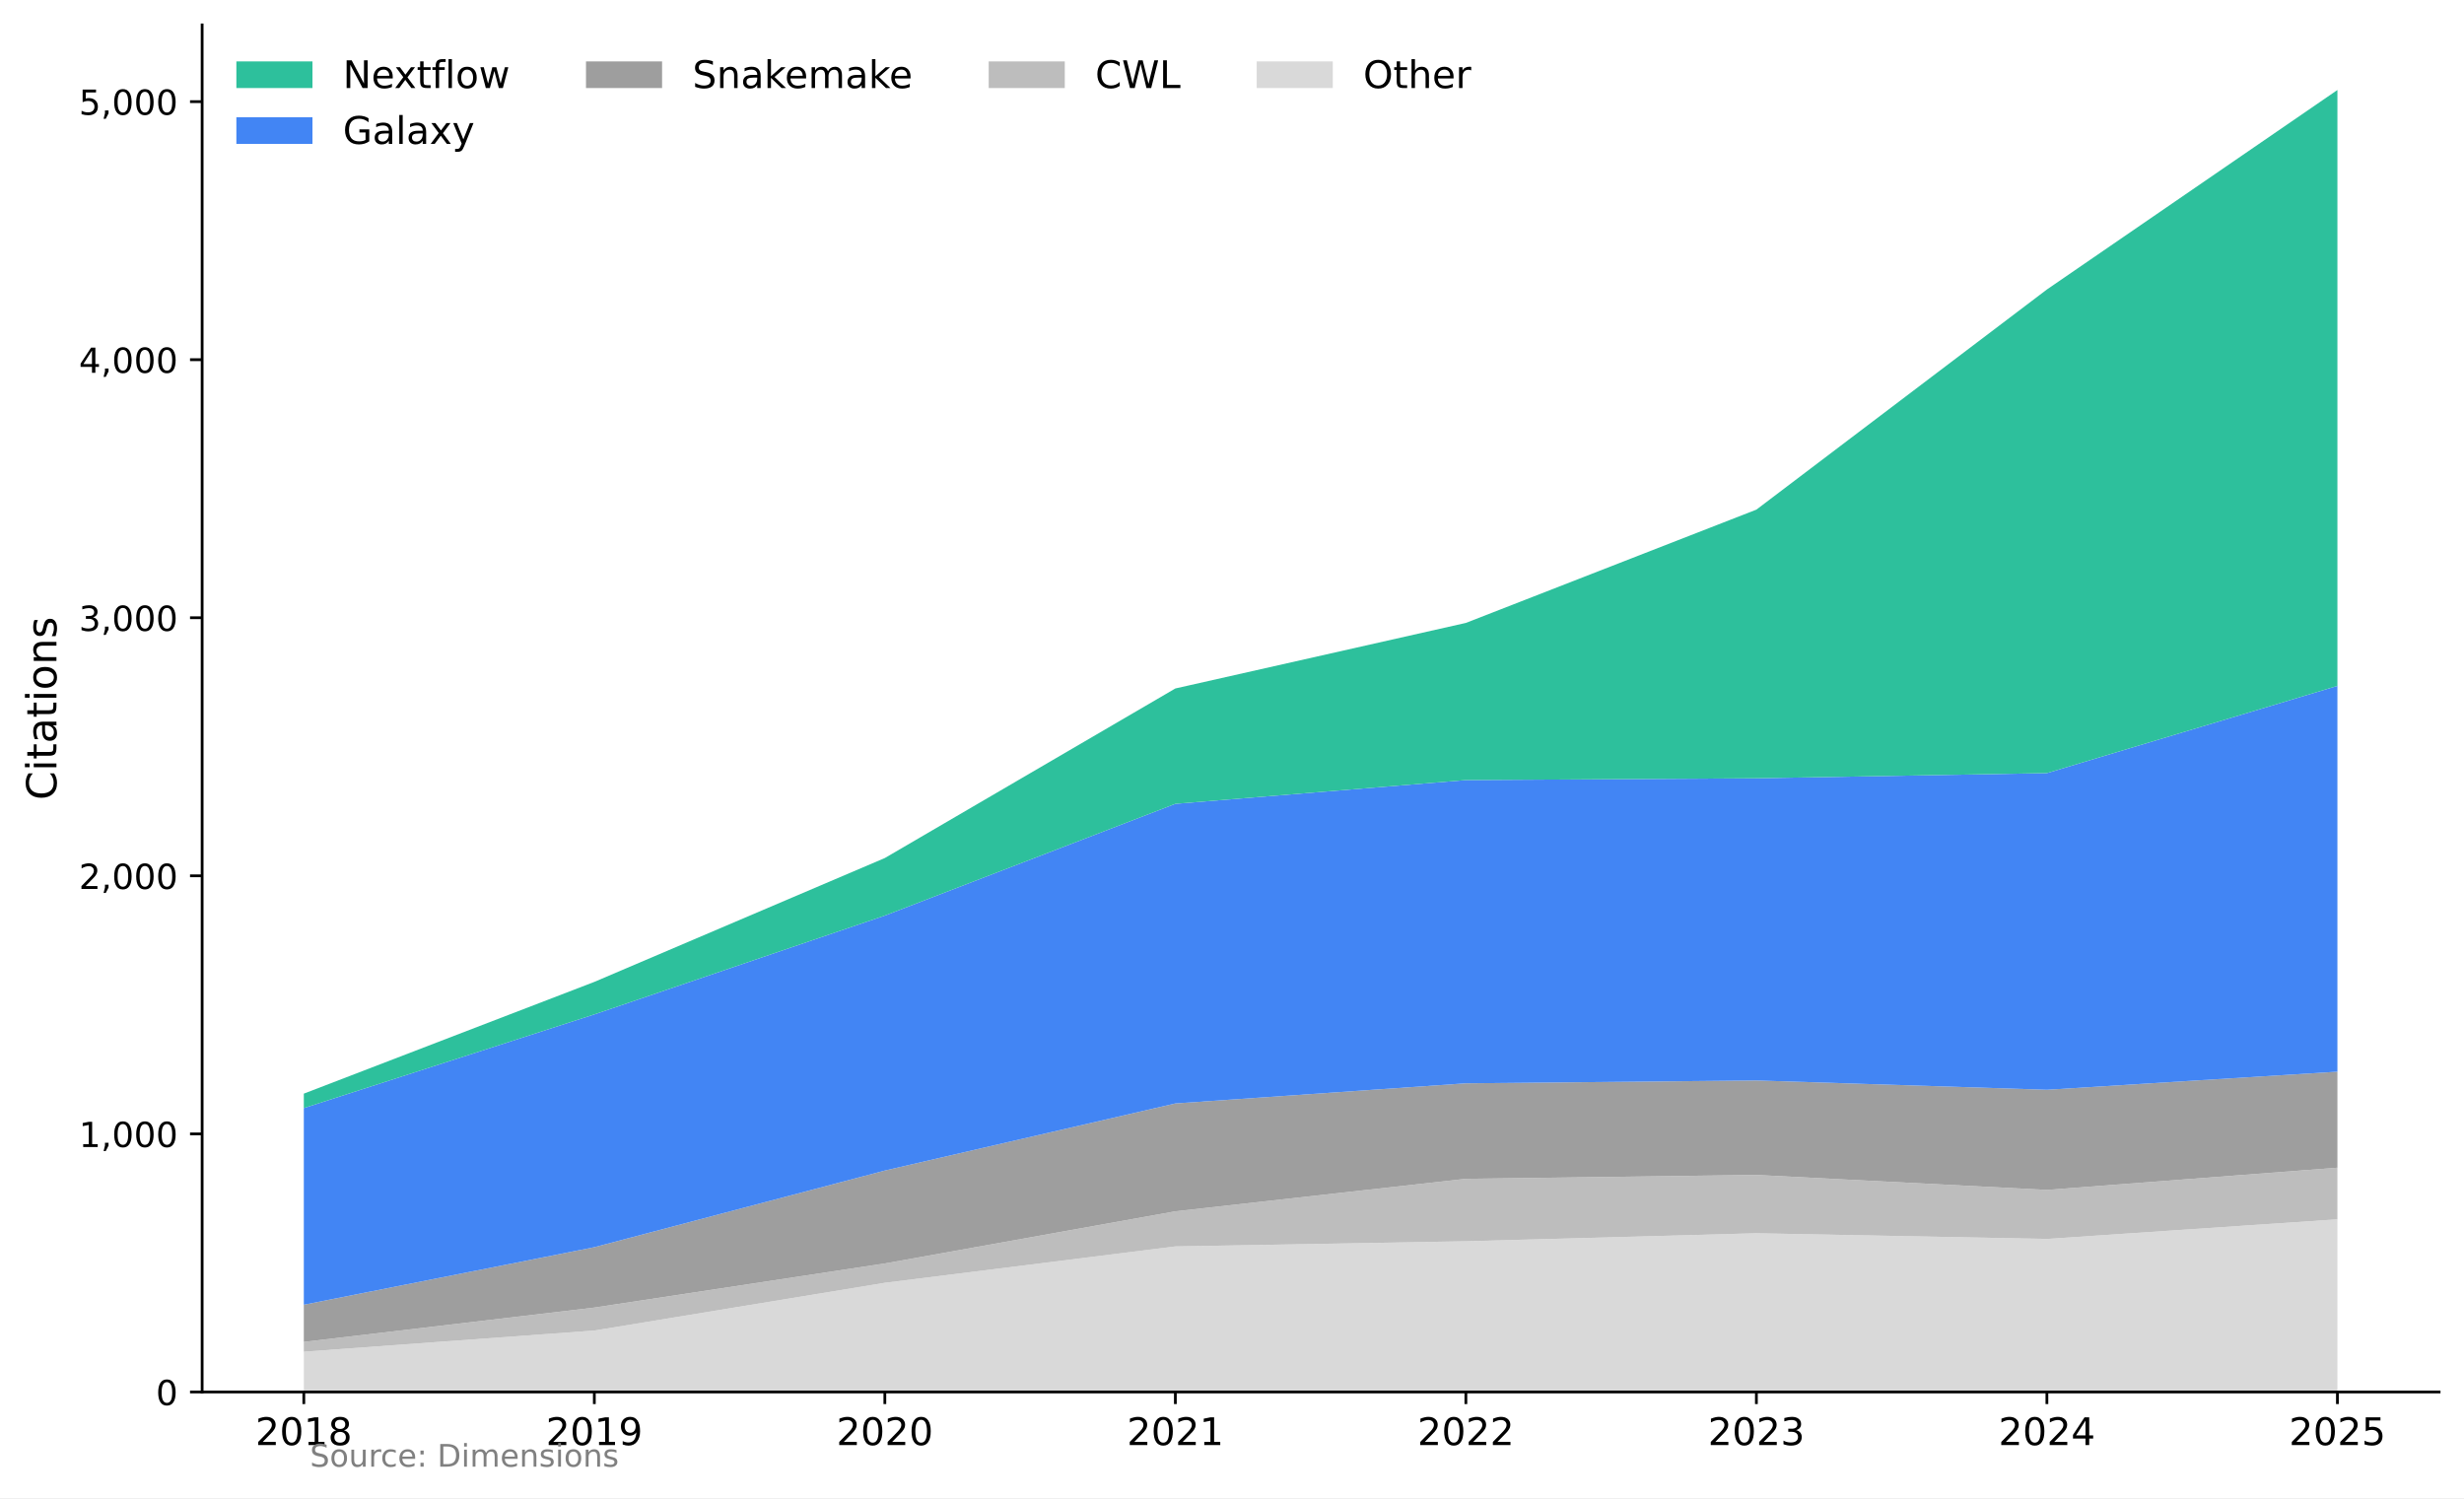
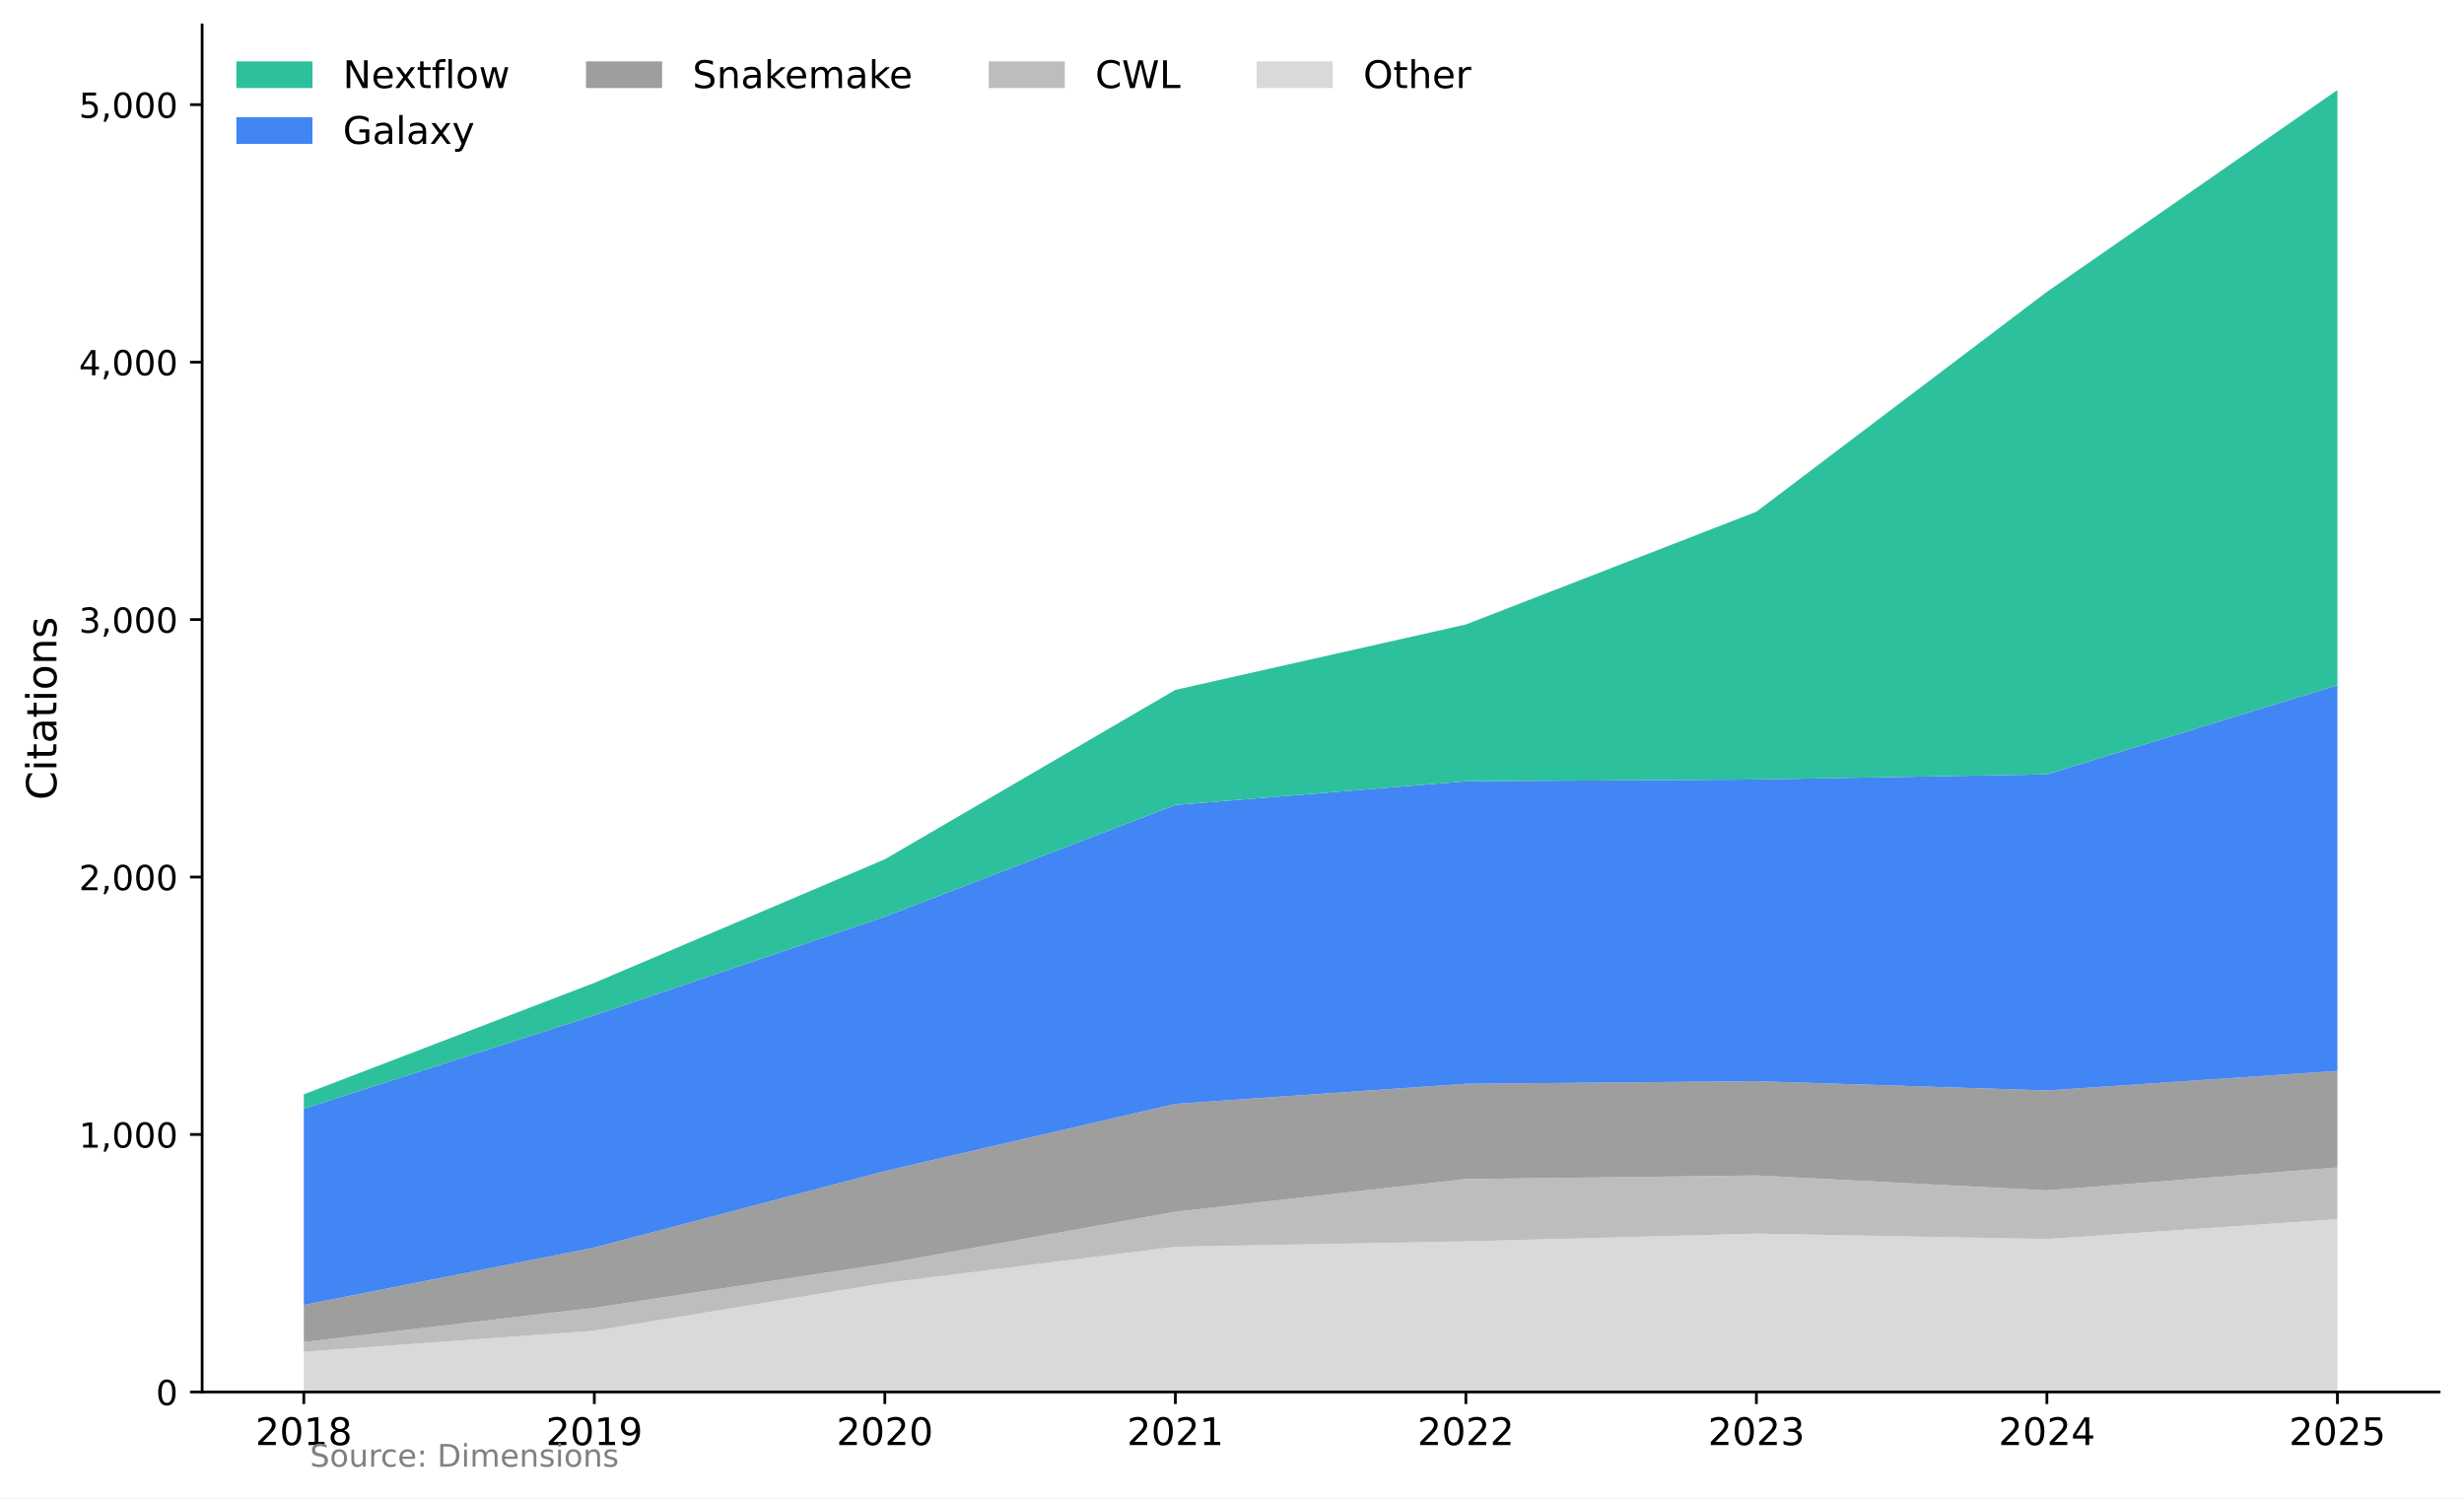
<svg xmlns="http://www.w3.org/2000/svg" xmlns:xlink="http://www.w3.org/1999/xlink" width="712.407pt" height="433.152pt" viewBox="0 0 712.407 433.152" version="1.1">
  <defs>
    <style type="text/css">*{stroke-linejoin: round; stroke-linecap: butt}</style>
  </defs>
  <g id="figure_1">
    <g id="patch_1">
      <path d="M 0 433.152  L 712.407 433.152  L 712.407 0  L 0 0  z " style="fill: #ffffff" />
    </g>
    <g id="axes_1">
      <g id="patch_2">
        <path d="M 58.442 402.48  L 705.207 402.48  L 705.207 7.2  L 58.442 7.2  z " style="fill: #ffffff" />
      </g>
      <g id="FillBetweenPolyCollection_1">
-         <path d="M 87.84 390.839  L 87.84 402.48  L 171.836 402.48  L 255.831 402.48  L 339.827 402.48  L 423.822 402.48  L 507.818 402.48  L 591.813 402.48  L 675.808 402.48  L 675.808 352.559  L 675.808 352.559  L 591.813 358.23  L 507.818 356.589  L 423.822 358.902  L 339.827 360.394  L 255.831 370.916  L 171.836 384.72  L 87.84 390.839  z " clip-path="url(#p5e3e919fe5)" style="fill: #d9d9d9" />
+         <path d="M 87.84 390.867  L 87.84 402.48  L 171.836 402.48  L 255.831 402.48  L 339.827 402.48  L 423.822 402.48  L 507.818 402.48  L 591.813 402.48  L 675.808 402.48  L 675.808 352.529  L 675.808 352.529  L 591.813 358.261  L 507.818 356.698  L 423.822 358.931  L 339.827 360.494  L 255.831 370.991  L 171.836 384.763  L 87.84 390.867  z " clip-path="url(#p062457febc)" style="fill: #d9d9d9" />
      </g>
      <g id="FillBetweenPolyCollection_2">
-         <path d="M 87.84 388.004  L 87.84 390.839  L 171.836 384.72  L 255.831 370.916  L 339.827 360.394  L 423.822 358.902  L 507.818 356.589  L 591.813 358.23  L 675.808 352.559  L 675.808 337.635  L 675.808 337.635  L 591.813 344.053  L 507.818 339.725  L 423.822 340.844  L 339.827 350.246  L 255.831 365.319  L 171.836 378.079  L 87.84 388.004  z " clip-path="url(#p5e3e919fe5)" style="fill: #bdbdbd" />
+         <path d="M 87.84 388.038  L 87.84 390.867  L 171.836 384.763  L 255.831 370.991  L 339.827 360.494  L 423.822 358.931  L 507.818 356.698  L 591.813 358.261  L 675.808 352.529  L 675.808 337.566  L 675.808 337.566  L 591.813 344.191  L 507.818 339.874  L 423.822 340.916  L 339.827 350.37  L 255.831 365.407  L 171.836 378.137  L 87.84 388.038  z " clip-path="url(#p062457febc)" style="fill: #bdbdbd" />
      </g>
      <g id="FillBetweenPolyCollection_3">
-         <path d="M 87.84 377.258  L 87.84 388.004  L 171.836 378.079  L 255.831 365.319  L 339.827 350.246  L 423.822 340.844  L 507.818 339.725  L 591.813 344.053  L 675.808 337.635  L 675.808 309.877  L 675.808 309.877  L 591.813 315.1  L 507.818 312.414  L 423.822 313.235  L 339.827 319.055  L 255.831 338.456  L 171.836 360.618  L 87.84 377.258  z " clip-path="url(#p5e3e919fe5)" style="fill: #9e9e9e" />
+         <path d="M 87.84 377.318  L 87.84 388.038  L 171.836 378.137  L 255.831 365.407  L 339.827 350.37  L 423.822 340.916  L 507.818 339.874  L 591.813 344.191  L 675.808 337.566  L 675.808 309.65  L 675.808 309.65  L 591.813 315.308  L 507.818 312.628  L 423.822 313.372  L 339.827 319.179  L 255.831 338.608  L 171.836 360.718  L 87.84 377.318  z " clip-path="url(#p062457febc)" style="fill: #9e9e9e" />
      </g>
      <g id="FillBetweenPolyCollection_4">
-         <path d="M 87.84 320.398  L 87.84 377.258  L 171.836 360.618  L 255.831 338.456  L 339.827 319.055  L 423.822 313.235  L 507.818 312.414  L 591.813 315.1  L 675.808 309.877  L 675.808 198.32  L 675.808 198.32  L 591.813 223.542  L 507.818 225.034  L 423.822 225.556  L 339.827 232.421  L 255.831 264.732  L 171.836 293.311  L 87.84 320.398  z " clip-path="url(#p5e3e919fe5)" style="fill: #4285f4" />
+         <path d="M 87.84 320.593  L 87.84 377.318  L 171.836 360.718  L 255.831 338.608  L 339.827 319.179  L 423.822 313.372  L 507.818 312.628  L 591.813 315.308  L 675.808 309.65  L 675.808 198.135  L 675.808 198.135  L 591.813 223.892  L 507.818 225.381  L 423.822 225.902  L 339.827 232.75  L 255.831 265.059  L 171.836 293.57  L 87.84 320.593  z " clip-path="url(#p062457febc)" style="fill: #4285f4" />
      </g>
      <g id="FillBetweenPolyCollection_5">
-         <path d="M 87.84 316.219  L 87.84 320.398  L 171.836 293.311  L 255.831 264.732  L 339.827 232.421  L 423.822 225.556  L 507.818 225.034  L 591.813 223.542  L 675.808 198.32  L 675.808 26.023  L 675.808 26.023  L 591.813 83.704  L 507.818 147.355  L 423.822 180.113  L 339.827 199.066  L 255.831 248.092  L 171.836 283.909  L 87.84 316.219  z " clip-path="url(#p5e3e919fe5)" style="fill: #2dc09c" />
+         <path d="M 87.84 316.424  L 87.84 320.593  L 171.836 293.57  L 255.831 265.059  L 339.827 232.75  L 423.822 225.902  L 507.818 225.381  L 591.813 223.892  L 675.808 198.135  L 675.808 26.023  L 675.808 26.023  L 591.813 84.386  L 507.818 147.96  L 423.822 180.566  L 339.827 199.475  L 255.831 248.458  L 171.836 284.19  L 87.84 316.424  z " clip-path="url(#p062457febc)" style="fill: #2dc09c" />
      </g>
      <g id="matplotlib.axis_1">
        <g id="xtick_1">
          <g id="line2d_1">
            <defs>
-               <path id="me6a0dc6554" d="M 0 0  L 0 3.5  " style="stroke: #000000; stroke-width: 0.8" />
-             </defs>
-             <g>
-               <use xlink:href="#me6a0dc6554" x="87.84" y="402.48" style="stroke: #000000; stroke-width: 0.8" />
+               <path id="m5d7265dfe7" d="M 0 0  L 0 3.5  " style="stroke: #000000; stroke-width: 0.8" />
+             </defs>
+             <g>
+               <use xlink:href="#m5d7265dfe7" x="87.84" y="402.48" style="stroke: #000000; stroke-width: 0.8" />
            </g>
          </g>
          <g id="text_1">
            <g transform="translate(73.84278 417.8383) scale(0.11 -0.11)">
              <defs>
                <path id="DejaVuSans-32" d="M 1228 531  L 3431 531  L 3431 0  L 469 0  L 469 531  Q 828 903 1448 1529  Q 2069 2156 2228 2338  Q 2531 2678 2651 2914  Q 2772 3150 2772 3378  Q 2772 3750 2511 3984  Q 2250 4219 1831 4219  Q 1534 4219 1204 4116  Q 875 4013 500 3803  L 500 4441  Q 881 4594 1212 4672  Q 1544 4750 1819 4750  Q 2544 4750 2975 4387  Q 3406 4025 3406 3419  Q 3406 3131 3298 2873  Q 3191 2616 2906 2266  Q 2828 2175 2409 1742  Q 1991 1309 1228 531  z " transform="scale(0.015625)" />
                <path id="DejaVuSans-30" d="M 2034 4250  Q 1547 4250 1301 3770  Q 1056 3291 1056 2328  Q 1056 1369 1301 889  Q 1547 409 2034 409  Q 2525 409 2770 889  Q 3016 1369 3016 2328  Q 3016 3291 2770 3770  Q 2525 4250 2034 4250  z M 2034 4750  Q 2819 4750 3233 4129  Q 3647 3509 3647 2328  Q 3647 1150 3233 529  Q 2819 -91 2034 -91  Q 1250 -91 836 529  Q 422 1150 422 2328  Q 422 3509 836 4129  Q 1250 4750 2034 4750  z " transform="scale(0.015625)" />
                <path id="DejaVuSans-31" d="M 794 531  L 1825 531  L 1825 4091  L 703 3866  L 703 4441  L 1819 4666  L 2450 4666  L 2450 531  L 3481 531  L 3481 0  L 794 0  L 794 531  z " transform="scale(0.015625)" />
                <path id="DejaVuSans-38" d="M 2034 2216  Q 1584 2216 1326 1975  Q 1069 1734 1069 1313  Q 1069 891 1326 650  Q 1584 409 2034 409  Q 2484 409 2743 651  Q 3003 894 3003 1313  Q 3003 1734 2745 1975  Q 2488 2216 2034 2216  z M 1403 2484  Q 997 2584 770 2862  Q 544 3141 544 3541  Q 544 4100 942 4425  Q 1341 4750 2034 4750  Q 2731 4750 3128 4425  Q 3525 4100 3525 3541  Q 3525 3141 3298 2862  Q 3072 2584 2669 2484  Q 3125 2378 3379 2068  Q 3634 1759 3634 1313  Q 3634 634 3220 271  Q 2806 -91 2034 -91  Q 1263 -91 848 271  Q 434 634 434 1313  Q 434 1759 690 2068  Q 947 2378 1403 2484  z M 1172 3481  Q 1172 3119 1398 2916  Q 1625 2713 2034 2713  Q 2441 2713 2670 2916  Q 2900 3119 2900 3481  Q 2900 3844 2670 4047  Q 2441 4250 2034 4250  Q 1625 4250 1398 4047  Q 1172 3844 1172 3481  z " transform="scale(0.015625)" />
              </defs>
              <use xlink:href="#DejaVuSans-32" />
              <use xlink:href="#DejaVuSans-30" transform="translate(63.62305 0)" />
              <use xlink:href="#DejaVuSans-31" transform="translate(127.2461 0)" />
              <use xlink:href="#DejaVuSans-38" transform="translate(190.8691 0)" />
            </g>
          </g>
        </g>
        <g id="xtick_2">
          <g id="line2d_2">
            <g>
-               <use xlink:href="#me6a0dc6554" x="171.836" y="402.48" style="stroke: #000000; stroke-width: 0.8" />
+               <use xlink:href="#m5d7265dfe7" x="171.836" y="402.48" style="stroke: #000000; stroke-width: 0.8" />
            </g>
          </g>
          <g id="text_2">
            <g transform="translate(157.8382 417.8383) scale(0.11 -0.11)">
              <defs>
                <path id="DejaVuSans-39" d="M 703 97  L 703 672  Q 941 559 1184 500  Q 1428 441 1663 441  Q 2288 441 2617 861  Q 2947 1281 2994 2138  Q 2813 1869 2534 1725  Q 2256 1581 1919 1581  Q 1219 1581 811 2004  Q 403 2428 403 3163  Q 403 3881 828 4315  Q 1253 4750 1959 4750  Q 2769 4750 3195 4129  Q 3622 3509 3622 2328  Q 3622 1225 3098 567  Q 2575 -91 1691 -91  Q 1453 -91 1209 -44  Q 966 3 703 97  z M 1959 2075  Q 2384 2075 2632 2365  Q 2881 2656 2881 3163  Q 2881 3666 2632 3958  Q 2384 4250 1959 4250  Q 1534 4250 1286 3958  Q 1038 3666 1038 3163  Q 1038 2656 1286 2365  Q 1534 2075 1959 2075  z " transform="scale(0.015625)" />
              </defs>
              <use xlink:href="#DejaVuSans-32" />
              <use xlink:href="#DejaVuSans-30" transform="translate(63.62305 0)" />
              <use xlink:href="#DejaVuSans-31" transform="translate(127.2461 0)" />
              <use xlink:href="#DejaVuSans-39" transform="translate(190.8691 0)" />
            </g>
          </g>
        </g>
        <g id="xtick_3">
          <g id="line2d_3">
            <g>
-               <use xlink:href="#me6a0dc6554" x="255.831" y="402.48" style="stroke: #000000; stroke-width: 0.8" />
+               <use xlink:href="#m5d7265dfe7" x="255.831" y="402.48" style="stroke: #000000; stroke-width: 0.8" />
            </g>
          </g>
          <g id="text_3">
            <g transform="translate(241.8337 417.8383) scale(0.11 -0.11)">
              <use xlink:href="#DejaVuSans-32" />
              <use xlink:href="#DejaVuSans-30" transform="translate(63.62305 0)" />
              <use xlink:href="#DejaVuSans-32" transform="translate(127.2461 0)" />
              <use xlink:href="#DejaVuSans-30" transform="translate(190.8691 0)" />
            </g>
          </g>
        </g>
        <g id="xtick_4">
          <g id="line2d_4">
            <g>
-               <use xlink:href="#me6a0dc6554" x="339.827" y="402.48" style="stroke: #000000; stroke-width: 0.8" />
+               <use xlink:href="#m5d7265dfe7" x="339.827" y="402.48" style="stroke: #000000; stroke-width: 0.8" />
            </g>
          </g>
          <g id="text_4">
            <g transform="translate(325.8291 417.8383) scale(0.11 -0.11)">
              <use xlink:href="#DejaVuSans-32" />
              <use xlink:href="#DejaVuSans-30" transform="translate(63.62305 0)" />
              <use xlink:href="#DejaVuSans-32" transform="translate(127.2461 0)" />
              <use xlink:href="#DejaVuSans-31" transform="translate(190.8691 0)" />
            </g>
          </g>
        </g>
        <g id="xtick_5">
          <g id="line2d_5">
            <g>
-               <use xlink:href="#me6a0dc6554" x="423.822" y="402.48" style="stroke: #000000; stroke-width: 0.8" />
+               <use xlink:href="#m5d7265dfe7" x="423.822" y="402.48" style="stroke: #000000; stroke-width: 0.8" />
            </g>
          </g>
          <g id="text_5">
            <g transform="translate(409.8246 417.8383) scale(0.11 -0.11)">
              <use xlink:href="#DejaVuSans-32" />
              <use xlink:href="#DejaVuSans-30" transform="translate(63.62305 0)" />
              <use xlink:href="#DejaVuSans-32" transform="translate(127.2461 0)" />
              <use xlink:href="#DejaVuSans-32" transform="translate(190.8691 0)" />
            </g>
          </g>
        </g>
        <g id="xtick_6">
          <g id="line2d_6">
            <g>
-               <use xlink:href="#me6a0dc6554" x="507.818" y="402.48" style="stroke: #000000; stroke-width: 0.8" />
+               <use xlink:href="#m5d7265dfe7" x="507.818" y="402.48" style="stroke: #000000; stroke-width: 0.8" />
            </g>
          </g>
          <g id="text_6">
            <g transform="translate(493.8201 417.8383) scale(0.11 -0.11)">
              <defs>
                <path id="DejaVuSans-33" d="M 2597 2516  Q 3050 2419 3304 2112  Q 3559 1806 3559 1356  Q 3559 666 3084 287  Q 2609 -91 1734 -91  Q 1441 -91 1130 -33  Q 819 25 488 141  L 488 750  Q 750 597 1062 519  Q 1375 441 1716 441  Q 2309 441 2620 675  Q 2931 909 2931 1356  Q 2931 1769 2642 2001  Q 2353 2234 1838 2234  L 1294 2234  L 1294 2753  L 1863 2753  Q 2328 2753 2575 2939  Q 2822 3125 2822 3475  Q 2822 3834 2567 4026  Q 2313 4219 1838 4219  Q 1578 4219 1281 4162  Q 984 4106 628 3988  L 628 4550  Q 988 4650 1302 4700  Q 1616 4750 1894 4750  Q 2613 4750 3031 4423  Q 3450 4097 3450 3541  Q 3450 3153 3228 2886  Q 3006 2619 2597 2516  z " transform="scale(0.015625)" />
              </defs>
              <use xlink:href="#DejaVuSans-32" />
              <use xlink:href="#DejaVuSans-30" transform="translate(63.62305 0)" />
              <use xlink:href="#DejaVuSans-32" transform="translate(127.2461 0)" />
              <use xlink:href="#DejaVuSans-33" transform="translate(190.8691 0)" />
            </g>
          </g>
        </g>
        <g id="xtick_7">
          <g id="line2d_7">
            <g>
-               <use xlink:href="#me6a0dc6554" x="591.813" y="402.48" style="stroke: #000000; stroke-width: 0.8" />
+               <use xlink:href="#m5d7265dfe7" x="591.813" y="402.48" style="stroke: #000000; stroke-width: 0.8" />
            </g>
          </g>
          <g id="text_7">
            <g transform="translate(577.8155 417.8383) scale(0.11 -0.11)">
              <defs>
                <path id="DejaVuSans-34" d="M 2419 4116  L 825 1625  L 2419 1625  L 2419 4116  z M 2253 4666  L 3047 4666  L 3047 1625  L 3713 1625  L 3713 1100  L 3047 1100  L 3047 0  L 2419 0  L 2419 1100  L 313 1100  L 313 1709  L 2253 4666  z " transform="scale(0.015625)" />
              </defs>
              <use xlink:href="#DejaVuSans-32" />
              <use xlink:href="#DejaVuSans-30" transform="translate(63.62305 0)" />
              <use xlink:href="#DejaVuSans-32" transform="translate(127.2461 0)" />
              <use xlink:href="#DejaVuSans-34" transform="translate(190.8691 0)" />
            </g>
          </g>
        </g>
        <g id="xtick_8">
          <g id="line2d_8">
            <g>
-               <use xlink:href="#me6a0dc6554" x="675.808" y="402.48" style="stroke: #000000; stroke-width: 0.8" />
+               <use xlink:href="#m5d7265dfe7" x="675.808" y="402.48" style="stroke: #000000; stroke-width: 0.8" />
            </g>
          </g>
          <g id="text_8">
            <g transform="translate(661.811 417.8383) scale(0.11 -0.11)">
              <defs>
                <path id="DejaVuSans-35" d="M 691 4666  L 3169 4666  L 3169 4134  L 1269 4134  L 1269 2991  Q 1406 3038 1543 3061  Q 1681 3084 1819 3084  Q 2600 3084 3056 2656  Q 3513 2228 3513 1497  Q 3513 744 3044 326  Q 2575 -91 1722 -91  Q 1428 -91 1123 -41  Q 819 9 494 109  L 494 744  Q 775 591 1075 516  Q 1375 441 1709 441  Q 2250 441 2565 725  Q 2881 1009 2881 1497  Q 2881 1984 2565 2268  Q 2250 2553 1709 2553  Q 1456 2553 1204 2497  Q 953 2441 691 2322  L 691 4666  z " transform="scale(0.015625)" />
              </defs>
              <use xlink:href="#DejaVuSans-32" />
              <use xlink:href="#DejaVuSans-30" transform="translate(63.62305 0)" />
              <use xlink:href="#DejaVuSans-32" transform="translate(127.2461 0)" />
              <use xlink:href="#DejaVuSans-35" transform="translate(190.8691 0)" />
            </g>
          </g>
        </g>
      </g>
      <g id="matplotlib.axis_2">
        <g id="ytick_1">
          <g id="line2d_9">
            <defs>
-               <path id="m348fbc7425" d="M 0 0  L -3.5 0  " style="stroke: #000000; stroke-width: 0.8" />
-             </defs>
-             <g>
-               <use xlink:href="#m348fbc7425" x="58.442" y="402.48" style="stroke: #000000; stroke-width: 0.8" />
+               <path id="m2df18bb241" d="M 0 0  L -3.5 0  " style="stroke: #000000; stroke-width: 0.8" />
+             </defs>
+             <g>
+               <use xlink:href="#m2df18bb241" x="58.442" y="402.48" style="stroke: #000000; stroke-width: 0.8" />
            </g>
          </g>
          <g id="text_9">
            <g transform="translate(45.07937 406.2792) scale(0.1 -0.1)">
              <use xlink:href="#DejaVuSans-30" />
            </g>
          </g>
        </g>
        <g id="ytick_2">
          <g id="line2d_10">
            <g>
-               <use xlink:href="#m348fbc7425" x="58.442" y="327.86" style="stroke: #000000; stroke-width: 0.8" />
+               <use xlink:href="#m2df18bb241" x="58.442" y="328.037" style="stroke: #000000; stroke-width: 0.8" />
            </g>
          </g>
          <g id="text_10">
-             <g transform="translate(22.81375 331.6594) scale(0.1 -0.1)">
+             <g transform="translate(22.81375 331.8364) scale(0.1 -0.1)">
              <defs>
                <path id="DejaVuSans-2c" d="M 750 794  L 1409 794  L 1409 256  L 897 -744  L 494 -744  L 750 256  L 750 794  z " transform="scale(0.015625)" />
              </defs>
              <use xlink:href="#DejaVuSans-31" />
              <use xlink:href="#DejaVuSans-2c" transform="translate(63.62305 0)" />
              <use xlink:href="#DejaVuSans-30" transform="translate(95.41016 0)" />
              <use xlink:href="#DejaVuSans-30" transform="translate(159.0332 0)" />
              <use xlink:href="#DejaVuSans-30" transform="translate(222.6562 0)" />
            </g>
          </g>
        </g>
        <g id="ytick_3">
          <g id="line2d_11">
            <g>
-               <use xlink:href="#m348fbc7425" x="58.442" y="253.24" style="stroke: #000000; stroke-width: 0.8" />
+               <use xlink:href="#m2df18bb241" x="58.442" y="253.594" style="stroke: #000000; stroke-width: 0.8" />
            </g>
          </g>
          <g id="text_11">
-             <g transform="translate(22.81375 257.0395) scale(0.1 -0.1)">
+             <g transform="translate(22.81375 257.3937) scale(0.1 -0.1)">
              <use xlink:href="#DejaVuSans-32" />
              <use xlink:href="#DejaVuSans-2c" transform="translate(63.62305 0)" />
              <use xlink:href="#DejaVuSans-30" transform="translate(95.41016 0)" />
              <use xlink:href="#DejaVuSans-30" transform="translate(159.0332 0)" />
              <use xlink:href="#DejaVuSans-30" transform="translate(222.6562 0)" />
            </g>
          </g>
        </g>
        <g id="ytick_4">
          <g id="line2d_12">
            <g>
-               <use xlink:href="#m348fbc7425" x="58.442" y="178.62" style="stroke: #000000; stroke-width: 0.8" />
+               <use xlink:href="#m2df18bb241" x="58.442" y="179.152" style="stroke: #000000; stroke-width: 0.8" />
            </g>
          </g>
          <g id="text_12">
-             <g transform="translate(22.81375 182.4197) scale(0.1 -0.1)">
+             <g transform="translate(22.81375 182.9509) scale(0.1 -0.1)">
              <use xlink:href="#DejaVuSans-33" />
              <use xlink:href="#DejaVuSans-2c" transform="translate(63.62305 0)" />
              <use xlink:href="#DejaVuSans-30" transform="translate(95.41016 0)" />
              <use xlink:href="#DejaVuSans-30" transform="translate(159.0332 0)" />
              <use xlink:href="#DejaVuSans-30" transform="translate(222.6562 0)" />
            </g>
          </g>
        </g>
        <g id="ytick_5">
          <g id="line2d_13">
            <g>
-               <use xlink:href="#m348fbc7425" x="58.442" y="104.001" style="stroke: #000000; stroke-width: 0.8" />
+               <use xlink:href="#m2df18bb241" x="58.442" y="104.709" style="stroke: #000000; stroke-width: 0.8" />
            </g>
          </g>
          <g id="text_13">
-             <g transform="translate(22.81375 107.7998) scale(0.1 -0.1)">
+             <g transform="translate(22.81375 108.5081) scale(0.1 -0.1)">
              <use xlink:href="#DejaVuSans-34" />
              <use xlink:href="#DejaVuSans-2c" transform="translate(63.62305 0)" />
              <use xlink:href="#DejaVuSans-30" transform="translate(95.41016 0)" />
              <use xlink:href="#DejaVuSans-30" transform="translate(159.0332 0)" />
              <use xlink:href="#DejaVuSans-30" transform="translate(222.6562 0)" />
            </g>
          </g>
        </g>
        <g id="ytick_6">
          <g id="line2d_14">
            <g>
-               <use xlink:href="#m348fbc7425" x="58.442" y="29.381" style="stroke: #000000; stroke-width: 0.8" />
+               <use xlink:href="#m2df18bb241" x="58.442" y="30.266" style="stroke: #000000; stroke-width: 0.8" />
            </g>
          </g>
          <g id="text_14">
-             <g transform="translate(22.81375 33.17997) scale(0.1 -0.1)">
+             <g transform="translate(22.81375 34.06531) scale(0.1 -0.1)">
              <use xlink:href="#DejaVuSans-35" />
              <use xlink:href="#DejaVuSans-2c" transform="translate(63.62305 0)" />
              <use xlink:href="#DejaVuSans-30" transform="translate(95.41016 0)" />
              <use xlink:href="#DejaVuSans-30" transform="translate(159.0332 0)" />
              <use xlink:href="#DejaVuSans-30" transform="translate(222.6562 0)" />
            </g>
          </g>
        </g>
        <g id="text_15">
          <g transform="translate(16.31812 231.3441) rotate(-90) scale(0.12 -0.12)">
            <defs>
              <path id="DejaVuSans-43" d="M 4122 4306  L 4122 3641  Q 3803 3938 3442 4084  Q 3081 4231 2675 4231  Q 1875 4231 1450 3742  Q 1025 3253 1025 2328  Q 1025 1406 1450 917  Q 1875 428 2675 428  Q 3081 428 3442 575  Q 3803 722 4122 1019  L 4122 359  Q 3791 134 3420 21  Q 3050 -91 2638 -91  Q 1578 -91 968 557  Q 359 1206 359 2328  Q 359 3453 968 4101  Q 1578 4750 2638 4750  Q 3056 4750 3426 4639  Q 3797 4528 4122 4306  z " transform="scale(0.015625)" />
              <path id="DejaVuSans-69" d="M 603 3500  L 1178 3500  L 1178 0  L 603 0  L 603 3500  z M 603 4863  L 1178 4863  L 1178 4134  L 603 4134  L 603 4863  z " transform="scale(0.015625)" />
              <path id="DejaVuSans-74" d="M 1172 4494  L 1172 3500  L 2356 3500  L 2356 3053  L 1172 3053  L 1172 1153  Q 1172 725 1289 603  Q 1406 481 1766 481  L 2356 481  L 2356 0  L 1766 0  Q 1100 0 847 248  Q 594 497 594 1153  L 594 3053  L 172 3053  L 172 3500  L 594 3500  L 594 4494  L 1172 4494  z " transform="scale(0.015625)" />
              <path id="DejaVuSans-61" d="M 2194 1759  Q 1497 1759 1228 1600  Q 959 1441 959 1056  Q 959 750 1161 570  Q 1363 391 1709 391  Q 2188 391 2477 730  Q 2766 1069 2766 1631  L 2766 1759  L 2194 1759  z M 3341 1997  L 3341 0  L 2766 0  L 2766 531  Q 2569 213 2275 61  Q 1981 -91 1556 -91  Q 1019 -91 701 211  Q 384 513 384 1019  Q 384 1609 779 1909  Q 1175 2209 1959 2209  L 2766 2209  L 2766 2266  Q 2766 2663 2505 2880  Q 2244 3097 1772 3097  Q 1472 3097 1187 3025  Q 903 2953 641 2809  L 641 3341  Q 956 3463 1253 3523  Q 1550 3584 1831 3584  Q 2591 3584 2966 3190  Q 3341 2797 3341 1997  z " transform="scale(0.015625)" />
              <path id="DejaVuSans-6f" d="M 1959 3097  Q 1497 3097 1228 2736  Q 959 2375 959 1747  Q 959 1119 1226 758  Q 1494 397 1959 397  Q 2419 397 2687 759  Q 2956 1122 2956 1747  Q 2956 2369 2687 2733  Q 2419 3097 1959 3097  z M 1959 3584  Q 2709 3584 3137 3096  Q 3566 2609 3566 1747  Q 3566 888 3137 398  Q 2709 -91 1959 -91  Q 1206 -91 779 398  Q 353 888 353 1747  Q 353 2609 779 3096  Q 1206 3584 1959 3584  z " transform="scale(0.015625)" />
              <path id="DejaVuSans-6e" d="M 3513 2113  L 3513 0  L 2938 0  L 2938 2094  Q 2938 2591 2744 2837  Q 2550 3084 2163 3084  Q 1697 3084 1428 2787  Q 1159 2491 1159 1978  L 1159 0  L 581 0  L 581 3500  L 1159 3500  L 1159 2956  Q 1366 3272 1645 3428  Q 1925 3584 2291 3584  Q 2894 3584 3203 3211  Q 3513 2838 3513 2113  z " transform="scale(0.015625)" />
              <path id="DejaVuSans-73" d="M 2834 3397  L 2834 2853  Q 2591 2978 2328 3040  Q 2066 3103 1784 3103  Q 1356 3103 1142 2972  Q 928 2841 928 2578  Q 928 2378 1081 2264  Q 1234 2150 1697 2047  L 1894 2003  Q 2506 1872 2764 1633  Q 3022 1394 3022 966  Q 3022 478 2636 193  Q 2250 -91 1575 -91  Q 1294 -91 989 -36  Q 684 19 347 128  L 347 722  Q 666 556 975 473  Q 1284 391 1588 391  Q 1994 391 2212 530  Q 2431 669 2431 922  Q 2431 1156 2273 1281  Q 2116 1406 1581 1522  L 1381 1569  Q 847 1681 609 1914  Q 372 2147 372 2553  Q 372 3047 722 3315  Q 1072 3584 1716 3584  Q 2034 3584 2315 3537  Q 2597 3491 2834 3397  z " transform="scale(0.015625)" />
            </defs>
            <use xlink:href="#DejaVuSans-43" />
            <use xlink:href="#DejaVuSans-69" transform="translate(69.82422 0)" />
            <use xlink:href="#DejaVuSans-74" transform="translate(97.60742 0)" />
            <use xlink:href="#DejaVuSans-61" transform="translate(136.8164 0)" />
            <use xlink:href="#DejaVuSans-74" transform="translate(198.0957 0)" />
            <use xlink:href="#DejaVuSans-69" transform="translate(237.3047 0)" />
            <use xlink:href="#DejaVuSans-6f" transform="translate(265.0879 0)" />
            <use xlink:href="#DejaVuSans-6e" transform="translate(326.2695 0)" />
            <use xlink:href="#DejaVuSans-73" transform="translate(389.6484 0)" />
          </g>
        </g>
      </g>
      <g id="patch_3">
        <path d="M 58.442 402.48  L 58.442 7.2  " style="fill: none; stroke: #000000; stroke-width: 0.8; stroke-linejoin: miter; stroke-linecap: square" />
      </g>
      <g id="patch_4">
        <path d="M 58.442 402.48  L 705.207 402.48  " style="fill: none; stroke: #000000; stroke-width: 0.8; stroke-linejoin: miter; stroke-linecap: square" />
      </g>
      <g id="legend_1">
        <g id="patch_5">
          <path d="M 68.342 25.458  L 90.342 25.458  L 90.342 17.758  L 68.342 17.758  z " style="fill: #2dc09c" />
        </g>
        <g id="text_16">
          <g transform="translate(99.14187 25.45828) scale(0.11 -0.11)">
            <defs>
              <path id="DejaVuSans-4e" d="M 628 4666  L 1478 4666  L 3547 763  L 3547 4666  L 4159 4666  L 4159 0  L 3309 0  L 1241 3903  L 1241 0  L 628 0  L 628 4666  z " transform="scale(0.015625)" />
              <path id="DejaVuSans-65" d="M 3597 1894  L 3597 1613  L 953 1613  Q 991 1019 1311 708  Q 1631 397 2203 397  Q 2534 397 2845 478  Q 3156 559 3463 722  L 3463 178  Q 3153 47 2828 -22  Q 2503 -91 2169 -91  Q 1331 -91 842 396  Q 353 884 353 1716  Q 353 2575 817 3079  Q 1281 3584 2069 3584  Q 2775 3584 3186 3129  Q 3597 2675 3597 1894  z M 3022 2063  Q 3016 2534 2758 2815  Q 2500 3097 2075 3097  Q 1594 3097 1305 2825  Q 1016 2553 972 2059  L 3022 2063  z " transform="scale(0.015625)" />
              <path id="DejaVuSans-78" d="M 3513 3500  L 2247 1797  L 3578 0  L 2900 0  L 1881 1375  L 863 0  L 184 0  L 1544 1831  L 300 3500  L 978 3500  L 1906 2253  L 2834 3500  L 3513 3500  z " transform="scale(0.015625)" />
              <path id="DejaVuSans-66" d="M 2375 4863  L 2375 4384  L 1825 4384  Q 1516 4384 1395 4259  Q 1275 4134 1275 3809  L 1275 3500  L 2222 3500  L 2222 3053  L 1275 3053  L 1275 0  L 697 0  L 697 3053  L 147 3053  L 147 3500  L 697 3500  L 697 3744  Q 697 4328 969 4595  Q 1241 4863 1831 4863  L 2375 4863  z " transform="scale(0.015625)" />
              <path id="DejaVuSans-6c" d="M 603 4863  L 1178 4863  L 1178 0  L 603 0  L 603 4863  z " transform="scale(0.015625)" />
              <path id="DejaVuSans-77" d="M 269 3500  L 844 3500  L 1563 769  L 2278 3500  L 2956 3500  L 3675 769  L 4391 3500  L 4966 3500  L 4050 0  L 3372 0  L 2619 2869  L 1863 0  L 1184 0  L 269 3500  z " transform="scale(0.015625)" />
            </defs>
            <use xlink:href="#DejaVuSans-4e" />
            <use xlink:href="#DejaVuSans-65" transform="translate(74.80469 0)" />
            <use xlink:href="#DejaVuSans-78" transform="translate(134.5781 0)" />
            <use xlink:href="#DejaVuSans-74" transform="translate(193.7578 0)" />
            <use xlink:href="#DejaVuSans-66" transform="translate(232.9668 0)" />
            <use xlink:href="#DejaVuSans-6c" transform="translate(268.1719 0)" />
            <use xlink:href="#DejaVuSans-6f" transform="translate(295.9551 0)" />
            <use xlink:href="#DejaVuSans-77" transform="translate(357.1367 0)" />
          </g>
        </g>
        <g id="patch_6">
          <path d="M 68.342 41.604  L 90.342 41.604  L 90.342 33.904  L 68.342 33.904  z " style="fill: #4285f4" />
        </g>
        <g id="text_17">
          <g transform="translate(99.14187 41.60422) scale(0.11 -0.11)">
            <defs>
              <path id="DejaVuSans-47" d="M 3809 666  L 3809 1919  L 2778 1919  L 2778 2438  L 4434 2438  L 4434 434  Q 4069 175 3628 42  Q 3188 -91 2688 -91  Q 1594 -91 976 548  Q 359 1188 359 2328  Q 359 3472 976 4111  Q 1594 4750 2688 4750  Q 3144 4750 3555 4637  Q 3966 4525 4313 4306  L 4313 3634  Q 3963 3931 3569 4081  Q 3175 4231 2741 4231  Q 1884 4231 1454 3753  Q 1025 3275 1025 2328  Q 1025 1384 1454 906  Q 1884 428 2741 428  Q 3075 428 3337 486  Q 3600 544 3809 666  z " transform="scale(0.015625)" />
              <path id="DejaVuSans-79" d="M 2059 -325  Q 1816 -950 1584 -1140  Q 1353 -1331 966 -1331  L 506 -1331  L 506 -850  L 844 -850  Q 1081 -850 1212 -737  Q 1344 -625 1503 -206  L 1606 56  L 191 3500  L 800 3500  L 1894 763  L 2988 3500  L 3597 3500  L 2059 -325  z " transform="scale(0.015625)" />
            </defs>
            <use xlink:href="#DejaVuSans-47" />
            <use xlink:href="#DejaVuSans-61" transform="translate(77.49023 0)" />
            <use xlink:href="#DejaVuSans-6c" transform="translate(138.7695 0)" />
            <use xlink:href="#DejaVuSans-61" transform="translate(166.5527 0)" />
            <use xlink:href="#DejaVuSans-78" transform="translate(227.832 0)" />
            <use xlink:href="#DejaVuSans-79" transform="translate(287.0117 0)" />
          </g>
        </g>
        <g id="patch_7">
          <path d="M 169.425 25.458  L 191.425 25.458  L 191.425 17.758  L 169.425 17.758  z " style="fill: #9e9e9e" />
        </g>
        <g id="text_18">
          <g transform="translate(200.225 25.45828) scale(0.11 -0.11)">
            <defs>
              <path id="DejaVuSans-53" d="M 3425 4513  L 3425 3897  Q 3066 4069 2747 4153  Q 2428 4238 2131 4238  Q 1616 4238 1336 4038  Q 1056 3838 1056 3469  Q 1056 3159 1242 3001  Q 1428 2844 1947 2747  L 2328 2669  Q 3034 2534 3370 2195  Q 3706 1856 3706 1288  Q 3706 609 3251 259  Q 2797 -91 1919 -91  Q 1588 -91 1214 -16  Q 841 59 441 206  L 441 856  Q 825 641 1194 531  Q 1563 422 1919 422  Q 2459 422 2753 634  Q 3047 847 3047 1241  Q 3047 1584 2836 1778  Q 2625 1972 2144 2069  L 1759 2144  Q 1053 2284 737 2584  Q 422 2884 422 3419  Q 422 4038 858 4394  Q 1294 4750 2059 4750  Q 2388 4750 2728 4690  Q 3069 4631 3425 4513  z " transform="scale(0.015625)" />
              <path id="DejaVuSans-6b" d="M 581 4863  L 1159 4863  L 1159 1991  L 2875 3500  L 3609 3500  L 1753 1863  L 3688 0  L 2938 0  L 1159 1709  L 1159 0  L 581 0  L 581 4863  z " transform="scale(0.015625)" />
              <path id="DejaVuSans-6d" d="M 3328 2828  Q 3544 3216 3844 3400  Q 4144 3584 4550 3584  Q 5097 3584 5394 3201  Q 5691 2819 5691 2113  L 5691 0  L 5113 0  L 5113 2094  Q 5113 2597 4934 2840  Q 4756 3084 4391 3084  Q 3944 3084 3684 2787  Q 3425 2491 3425 1978  L 3425 0  L 2847 0  L 2847 2094  Q 2847 2600 2669 2842  Q 2491 3084 2119 3084  Q 1678 3084 1418 2786  Q 1159 2488 1159 1978  L 1159 0  L 581 0  L 581 3500  L 1159 3500  L 1159 2956  Q 1356 3278 1631 3431  Q 1906 3584 2284 3584  Q 2666 3584 2933 3390  Q 3200 3197 3328 2828  z " transform="scale(0.015625)" />
            </defs>
            <use xlink:href="#DejaVuSans-53" />
            <use xlink:href="#DejaVuSans-6e" transform="translate(63.47656 0)" />
            <use xlink:href="#DejaVuSans-61" transform="translate(126.8555 0)" />
            <use xlink:href="#DejaVuSans-6b" transform="translate(188.1348 0)" />
            <use xlink:href="#DejaVuSans-65" transform="translate(242.4199 0)" />
            <use xlink:href="#DejaVuSans-6d" transform="translate(303.9434 0)" />
            <use xlink:href="#DejaVuSans-61" transform="translate(401.3555 0)" />
            <use xlink:href="#DejaVuSans-6b" transform="translate(462.6348 0)" />
            <use xlink:href="#DejaVuSans-65" transform="translate(516.9199 0)" />
          </g>
        </g>
        <g id="patch_8">
          <path d="M 285.855 25.458  L 307.855 25.458  L 307.855 17.758  L 285.855 17.758  z " style="fill: #bdbdbd" />
        </g>
        <g id="text_19">
          <g transform="translate(316.6548 25.45828) scale(0.11 -0.11)">
            <defs>
              <path id="DejaVuSans-57" d="M 213 4666  L 850 4666  L 1831 722  L 2809 4666  L 3519 4666  L 4500 722  L 5478 4666  L 6119 4666  L 4947 0  L 4153 0  L 3169 4050  L 2175 0  L 1381 0  L 213 4666  z " transform="scale(0.015625)" />
              <path id="DejaVuSans-4c" d="M 628 4666  L 1259 4666  L 1259 531  L 3531 531  L 3531 0  L 628 0  L 628 4666  z " transform="scale(0.015625)" />
            </defs>
            <use xlink:href="#DejaVuSans-43" />
            <use xlink:href="#DejaVuSans-57" transform="translate(69.82422 0)" />
            <use xlink:href="#DejaVuSans-4c" transform="translate(168.7012 0)" />
          </g>
        </g>
        <g id="patch_9">
          <path d="M 363.341 25.458  L 385.341 25.458  L 385.341 17.758  L 363.341 17.758  z " style="fill: #d9d9d9" />
        </g>
        <g id="text_20">
          <g transform="translate(394.1413 25.45828) scale(0.11 -0.11)">
            <defs>
              <path id="DejaVuSans-4f" d="M 2522 4238  Q 1834 4238 1429 3725  Q 1025 3213 1025 2328  Q 1025 1447 1429 934  Q 1834 422 2522 422  Q 3209 422 3611 934  Q 4013 1447 4013 2328  Q 4013 3213 3611 3725  Q 3209 4238 2522 4238  z M 2522 4750  Q 3503 4750 4090 4092  Q 4678 3434 4678 2328  Q 4678 1225 4090 567  Q 3503 -91 2522 -91  Q 1538 -91 948 565  Q 359 1222 359 2328  Q 359 3434 948 4092  Q 1538 4750 2522 4750  z " transform="scale(0.015625)" />
              <path id="DejaVuSans-68" d="M 3513 2113  L 3513 0  L 2938 0  L 2938 2094  Q 2938 2591 2744 2837  Q 2550 3084 2163 3084  Q 1697 3084 1428 2787  Q 1159 2491 1159 1978  L 1159 0  L 581 0  L 581 4863  L 1159 4863  L 1159 2956  Q 1366 3272 1645 3428  Q 1925 3584 2291 3584  Q 2894 3584 3203 3211  Q 3513 2838 3513 2113  z " transform="scale(0.015625)" />
              <path id="DejaVuSans-72" d="M 2631 2963  Q 2534 3019 2420 3045  Q 2306 3072 2169 3072  Q 1681 3072 1420 2755  Q 1159 2438 1159 1844  L 1159 0  L 581 0  L 581 3500  L 1159 3500  L 1159 2956  Q 1341 3275 1631 3429  Q 1922 3584 2338 3584  Q 2397 3584 2469 3576  Q 2541 3569 2628 3553  L 2631 2963  z " transform="scale(0.015625)" />
            </defs>
            <use xlink:href="#DejaVuSans-4f" />
            <use xlink:href="#DejaVuSans-74" transform="translate(78.71094 0)" />
            <use xlink:href="#DejaVuSans-68" transform="translate(117.9199 0)" />
            <use xlink:href="#DejaVuSans-65" transform="translate(181.2988 0)" />
            <use xlink:href="#DejaVuSans-72" transform="translate(242.8223 0)" />
          </g>
        </g>
      </g>
    </g>
    <g id="text_21">
      <g style="fill: #808080" transform="translate(89.60688 424.08) scale(0.09 -0.09)">
        <defs>
          <path id="DejaVuSans-75" d="M 544 1381  L 544 3500  L 1119 3500  L 1119 1403  Q 1119 906 1312 657  Q 1506 409 1894 409  Q 2359 409 2629 706  Q 2900 1003 2900 1516  L 2900 3500  L 3475 3500  L 3475 0  L 2900 0  L 2900 538  Q 2691 219 2414 64  Q 2138 -91 1772 -91  Q 1169 -91 856 284  Q 544 659 544 1381  z M 1991 3584  L 1991 3584  z " transform="scale(0.015625)" />
          <path id="DejaVuSans-63" d="M 3122 3366  L 3122 2828  Q 2878 2963 2633 3030  Q 2388 3097 2138 3097  Q 1578 3097 1268 2742  Q 959 2388 959 1747  Q 959 1106 1268 751  Q 1578 397 2138 397  Q 2388 397 2633 464  Q 2878 531 3122 666  L 3122 134  Q 2881 22 2623 -34  Q 2366 -91 2075 -91  Q 1284 -91 818 406  Q 353 903 353 1747  Q 353 2603 823 3093  Q 1294 3584 2113 3584  Q 2378 3584 2631 3529  Q 2884 3475 3122 3366  z " transform="scale(0.015625)" />
          <path id="DejaVuSans-3a" d="M 750 794  L 1409 794  L 1409 0  L 750 0  L 750 794  z M 750 3309  L 1409 3309  L 1409 2516  L 750 2516  L 750 3309  z " transform="scale(0.015625)" />
          <path id="DejaVuSans-20" transform="scale(0.015625)" />
          <path id="DejaVuSans-44" d="M 1259 4147  L 1259 519  L 2022 519  Q 2988 519 3436 956  Q 3884 1394 3884 2338  Q 3884 3275 3436 3711  Q 2988 4147 2022 4147  L 1259 4147  z M 628 4666  L 1925 4666  Q 3281 4666 3915 4102  Q 4550 3538 4550 2338  Q 4550 1131 3912 565  Q 3275 0 1925 0  L 628 0  L 628 4666  z " transform="scale(0.015625)" />
        </defs>
        <use xlink:href="#DejaVuSans-53" />
        <use xlink:href="#DejaVuSans-6f" transform="translate(63.47656 0)" />
        <use xlink:href="#DejaVuSans-75" transform="translate(124.6582 0)" />
        <use xlink:href="#DejaVuSans-72" transform="translate(188.0371 0)" />
        <use xlink:href="#DejaVuSans-63" transform="translate(226.9004 0)" />
        <use xlink:href="#DejaVuSans-65" transform="translate(281.8809 0)" />
        <use xlink:href="#DejaVuSans-3a" transform="translate(343.4043 0)" />
        <use xlink:href="#DejaVuSans-20" transform="translate(377.0957 0)" />
        <use xlink:href="#DejaVuSans-44" transform="translate(408.8828 0)" />
        <use xlink:href="#DejaVuSans-69" transform="translate(485.8848 0)" />
        <use xlink:href="#DejaVuSans-6d" transform="translate(513.668 0)" />
        <use xlink:href="#DejaVuSans-65" transform="translate(611.0801 0)" />
        <use xlink:href="#DejaVuSans-6e" transform="translate(672.6035 0)" />
        <use xlink:href="#DejaVuSans-73" transform="translate(735.9824 0)" />
        <use xlink:href="#DejaVuSans-69" transform="translate(788.082 0)" />
        <use xlink:href="#DejaVuSans-6f" transform="translate(815.8652 0)" />
        <use xlink:href="#DejaVuSans-6e" transform="translate(877.0469 0)" />
        <use xlink:href="#DejaVuSans-73" transform="translate(940.4258 0)" />
      </g>
    </g>
  </g>
  <defs>
-     <clipPath id="p5e3e919fe5">
+     <clipPath id="p062457febc">
      <rect x="58.442" y="7.2" width="646.765" height="395.28" />
    </clipPath>
  </defs>
</svg>
